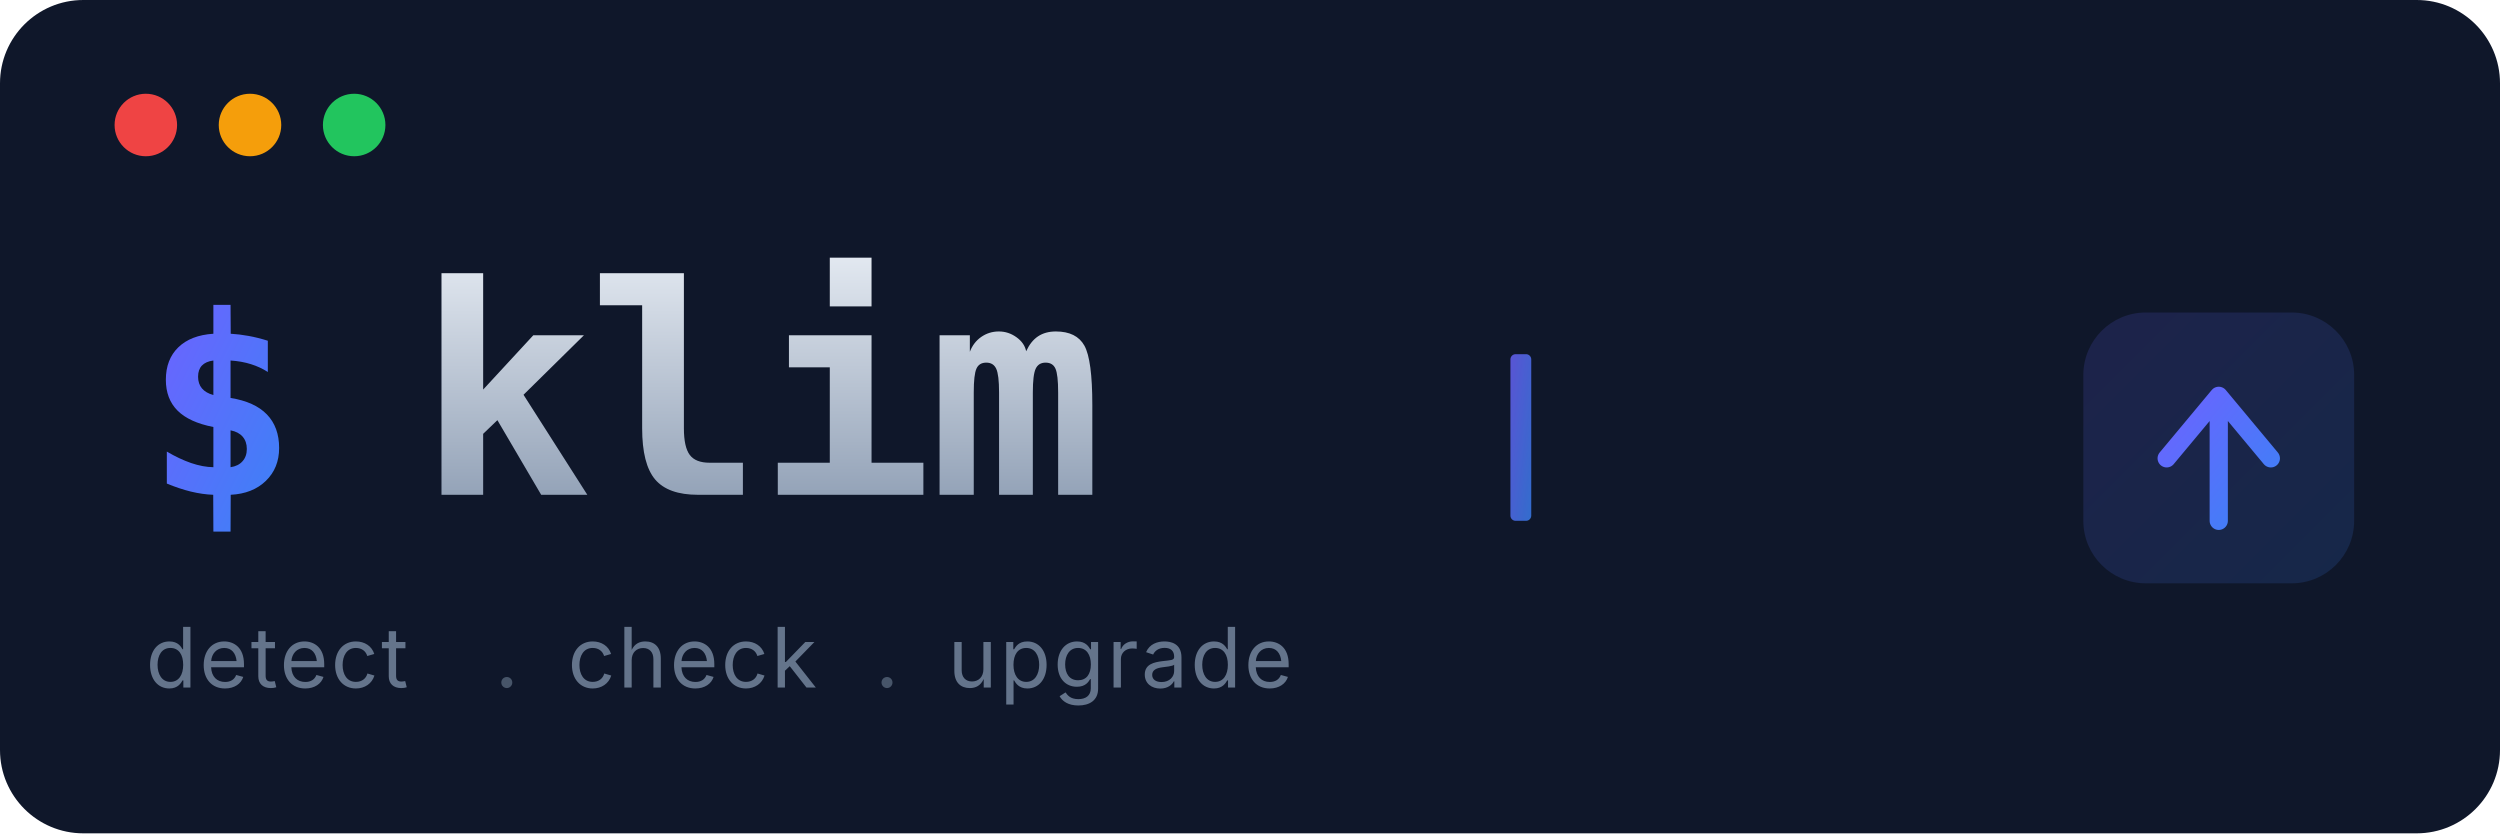
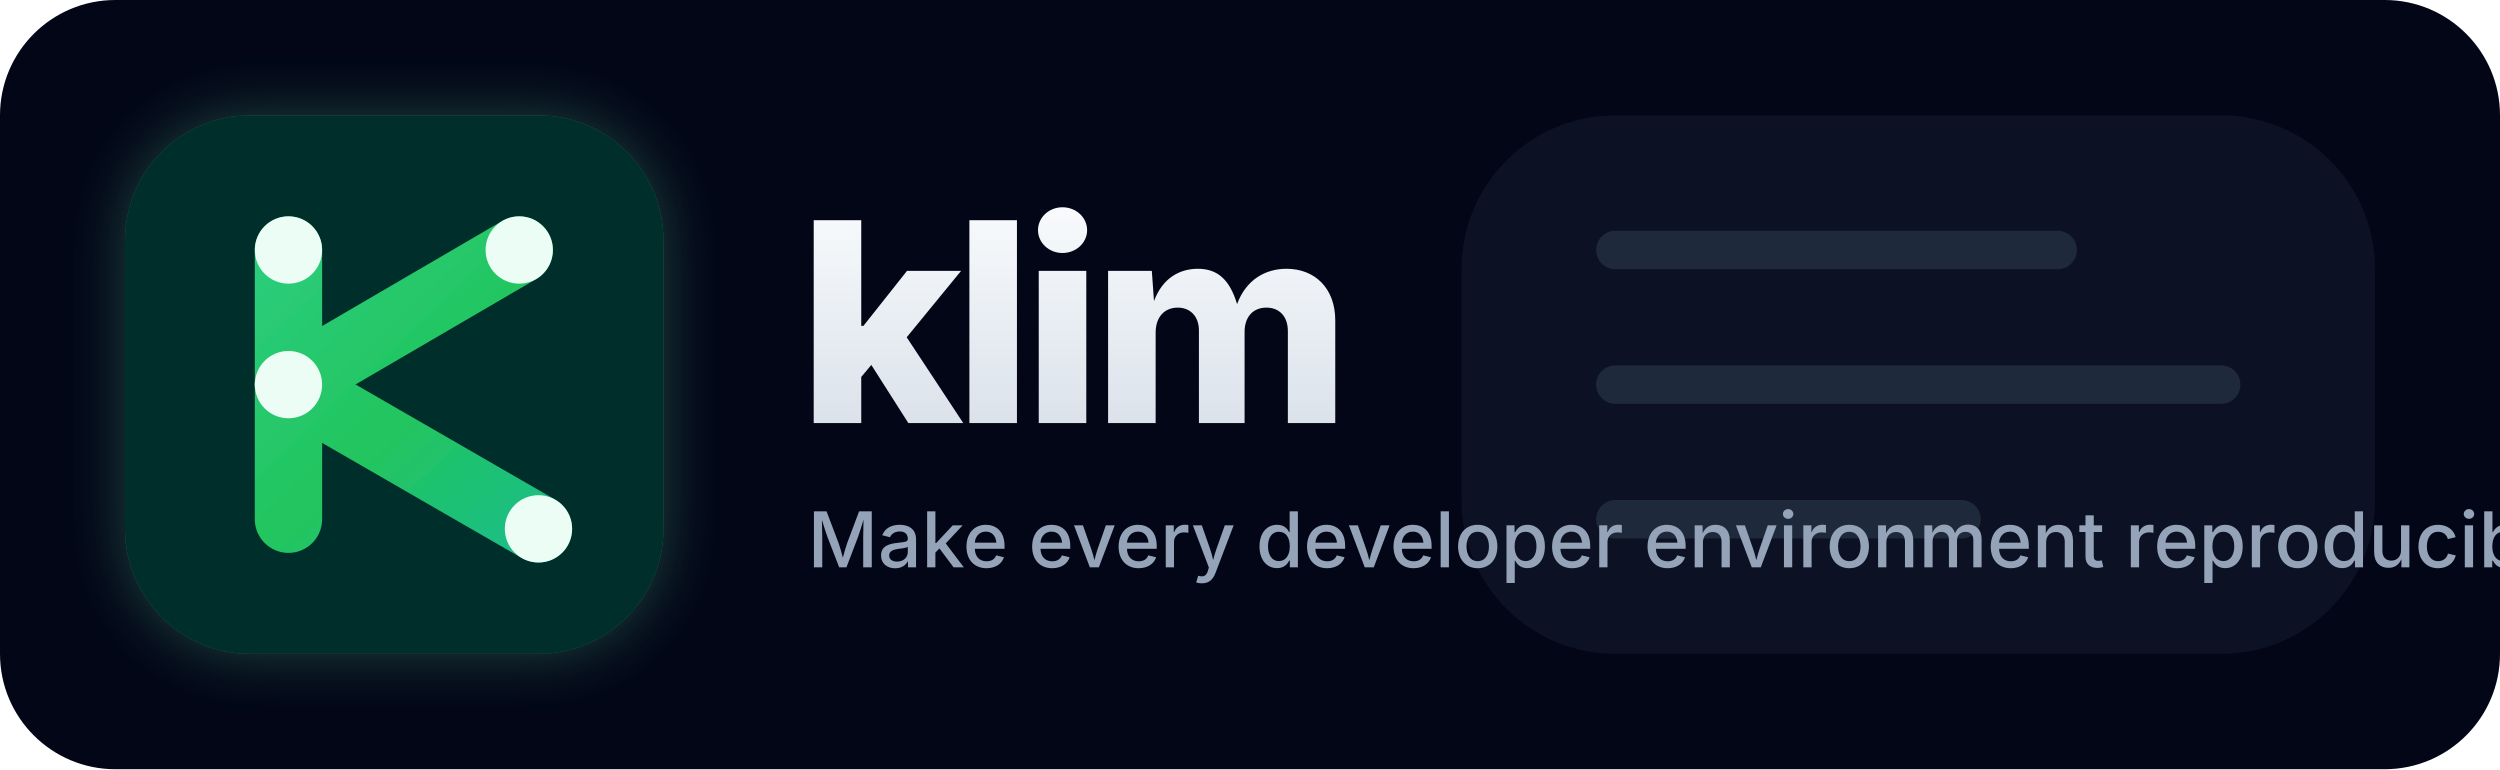
- <svg xmlns="http://www.w3.org/2000/svg" viewBox="0 0 480 160" fill="none">
+ <svg xmlns="http://www.w3.org/2000/svg" viewBox="0 0 520 160" role="img" aria-labelledby="title desc">
  <defs>
-     <linearGradient id="accent" x1="0" y1="0" x2="1" y2="1">
-       <stop offset="0%" stop-color="#6C63FF" />
-       <stop offset="100%" stop-color="#3B82F6" />
+     <linearGradient id="mark" x1="26" y1="24" x2="132" y2="136" gradientUnits="userSpaceOnUse">
+       <stop stop-color="#34d399" />
+       <stop offset="0.55" stop-color="#22c55e" />
+       <stop offset="1" stop-color="#14b8a6" />
    </linearGradient>
-     <linearGradient id="text-grad" x1="0" y1="0" x2="0" y2="1">
-       <stop offset="0%" stop-color="#E2E8F0" />
-       <stop offset="100%" stop-color="#94A3B8" />
+     <linearGradient id="text" x1="166" y1="43" x2="166" y2="113" gradientUnits="userSpaceOnUse">
+       <stop stop-color="#f8fafc" />
+       <stop offset="1" stop-color="#cbd5e1" />
    </linearGradient>
+     <filter id="glow" x="-20%" y="-20%" width="140%" height="140%">
+       <feGaussianBlur stdDeviation="6" result="blur" />
+       <feColorMatrix in="blur" type="matrix" values="0 0 0 0 0.13 0 0 0 0 0.77 0 0 0 0 0.37 0 0 0 0.28 0" />
+       <feBlend in="SourceGraphic" />
+     </filter>
  </defs>
-   <rect width="480" height="160" rx="16" fill="#0F172A" />
-   <circle cx="28" cy="24" r="6" fill="#EF4444" />
-   <circle cx="48" cy="24" r="6" fill="#F59E0B" />
-   <circle cx="68" cy="24" r="6" fill="#22C55E" />
-   <text x="28" y="95" font-family="'SF Mono','Fira Code','JetBrains Mono','Cascadia Code',Consolas,monospace" font-size="48" font-weight="700" fill="url(#accent)">$</text>
-   <text x="80" y="95" font-family="'SF Mono','Fira Code','JetBrains Mono','Cascadia Code',Consolas,monospace" font-size="56" font-weight="700" fill="url(#text-grad)" letter-spacing="-1">klim</text>
-   <text x="28" y="132" font-family="'Inter','SF Pro','Segoe UI',system-ui,sans-serif" font-size="16" fill="#64748B" letter-spacing="0.5">detect</text>
-   <text x="95" y="132" font-family="'Inter','SF Pro','Segoe UI',system-ui,sans-serif" font-size="16" fill="#475569">.</text>
-   <text x="109" y="132" font-family="'Inter','SF Pro','Segoe UI',system-ui,sans-serif" font-size="16" fill="#64748B" letter-spacing="0.5">check</text>
-   <text x="168" y="132" font-family="'Inter','SF Pro','Segoe UI',system-ui,sans-serif" font-size="16" fill="#475569">.</text>
-   <text x="182" y="132" font-family="'Inter','SF Pro','Segoe UI',system-ui,sans-serif" font-size="16" fill="#64748B" letter-spacing="0.5">upgrade</text>
-   <rect x="290" y="68" width="4" height="32" rx="1" fill="url(#accent)" opacity="0.8">
-     <animate attributeName="opacity" values="0.8;0.2;0.8" dur="1.2s" repeatCount="indefinite" />
-   </rect>
-   <g transform="translate(400, 60)">
-     <rect x="0" y="0" width="52" height="52" rx="12" fill="url(#accent)" opacity="0.15" />
-     <path d="M26 40 V18 M16 28 L26 16 L36 28" stroke="url(#accent)" stroke-width="3.5" stroke-linecap="round" stroke-linejoin="round" />
+   <rect width="520" height="160" rx="24" fill="#020617" />
+   <path d="M336 24h126c17.7 0 32 14.3 32 32v48c0 17.7-14.3 32-32 32H336c-17.7 0-32-14.3-32-32V56c0-17.7 14.3-32 32-32Z" fill="#0f172a" opacity="0.7" />
+   <path d="M336 52h92M336 80h126M336 108h72" stroke="#1e293b" stroke-width="8" stroke-linecap="round" />
+   <g filter="url(#glow)">
+     <rect x="26" y="24" width="112" height="112" rx="26" fill="#052e2b" />
+     <path d="M60 108V52" stroke="url(#mark)" stroke-width="14" stroke-linecap="round" />
+     <path d="M60 80 108 52" stroke="url(#mark)" stroke-width="14" stroke-linecap="round" />
+     <path d="M60 80 112 110" stroke="url(#mark)" stroke-width="14" stroke-linecap="round" />
+     <circle cx="60" cy="52" r="7" fill="#ecfdf5" />
+     <circle cx="108" cy="52" r="7" fill="#ecfdf5" />
+     <circle cx="60" cy="80" r="7" fill="#ecfdf5" />
+     <circle cx="112" cy="110" r="7" fill="#ecfdf5" />
  </g>
+   <text x="166" y="88" fill="url(#text)" font-family="Inter, Segoe UI, system-ui, sans-serif" font-size="58" font-weight="800" letter-spacing="-2">klim</text>
+   <text x="168" y="118" fill="#94a3b8" font-family="Inter, Segoe UI, system-ui, sans-serif" font-size="16" font-weight="500">Make every developer environment reproducible</text>
</svg>
